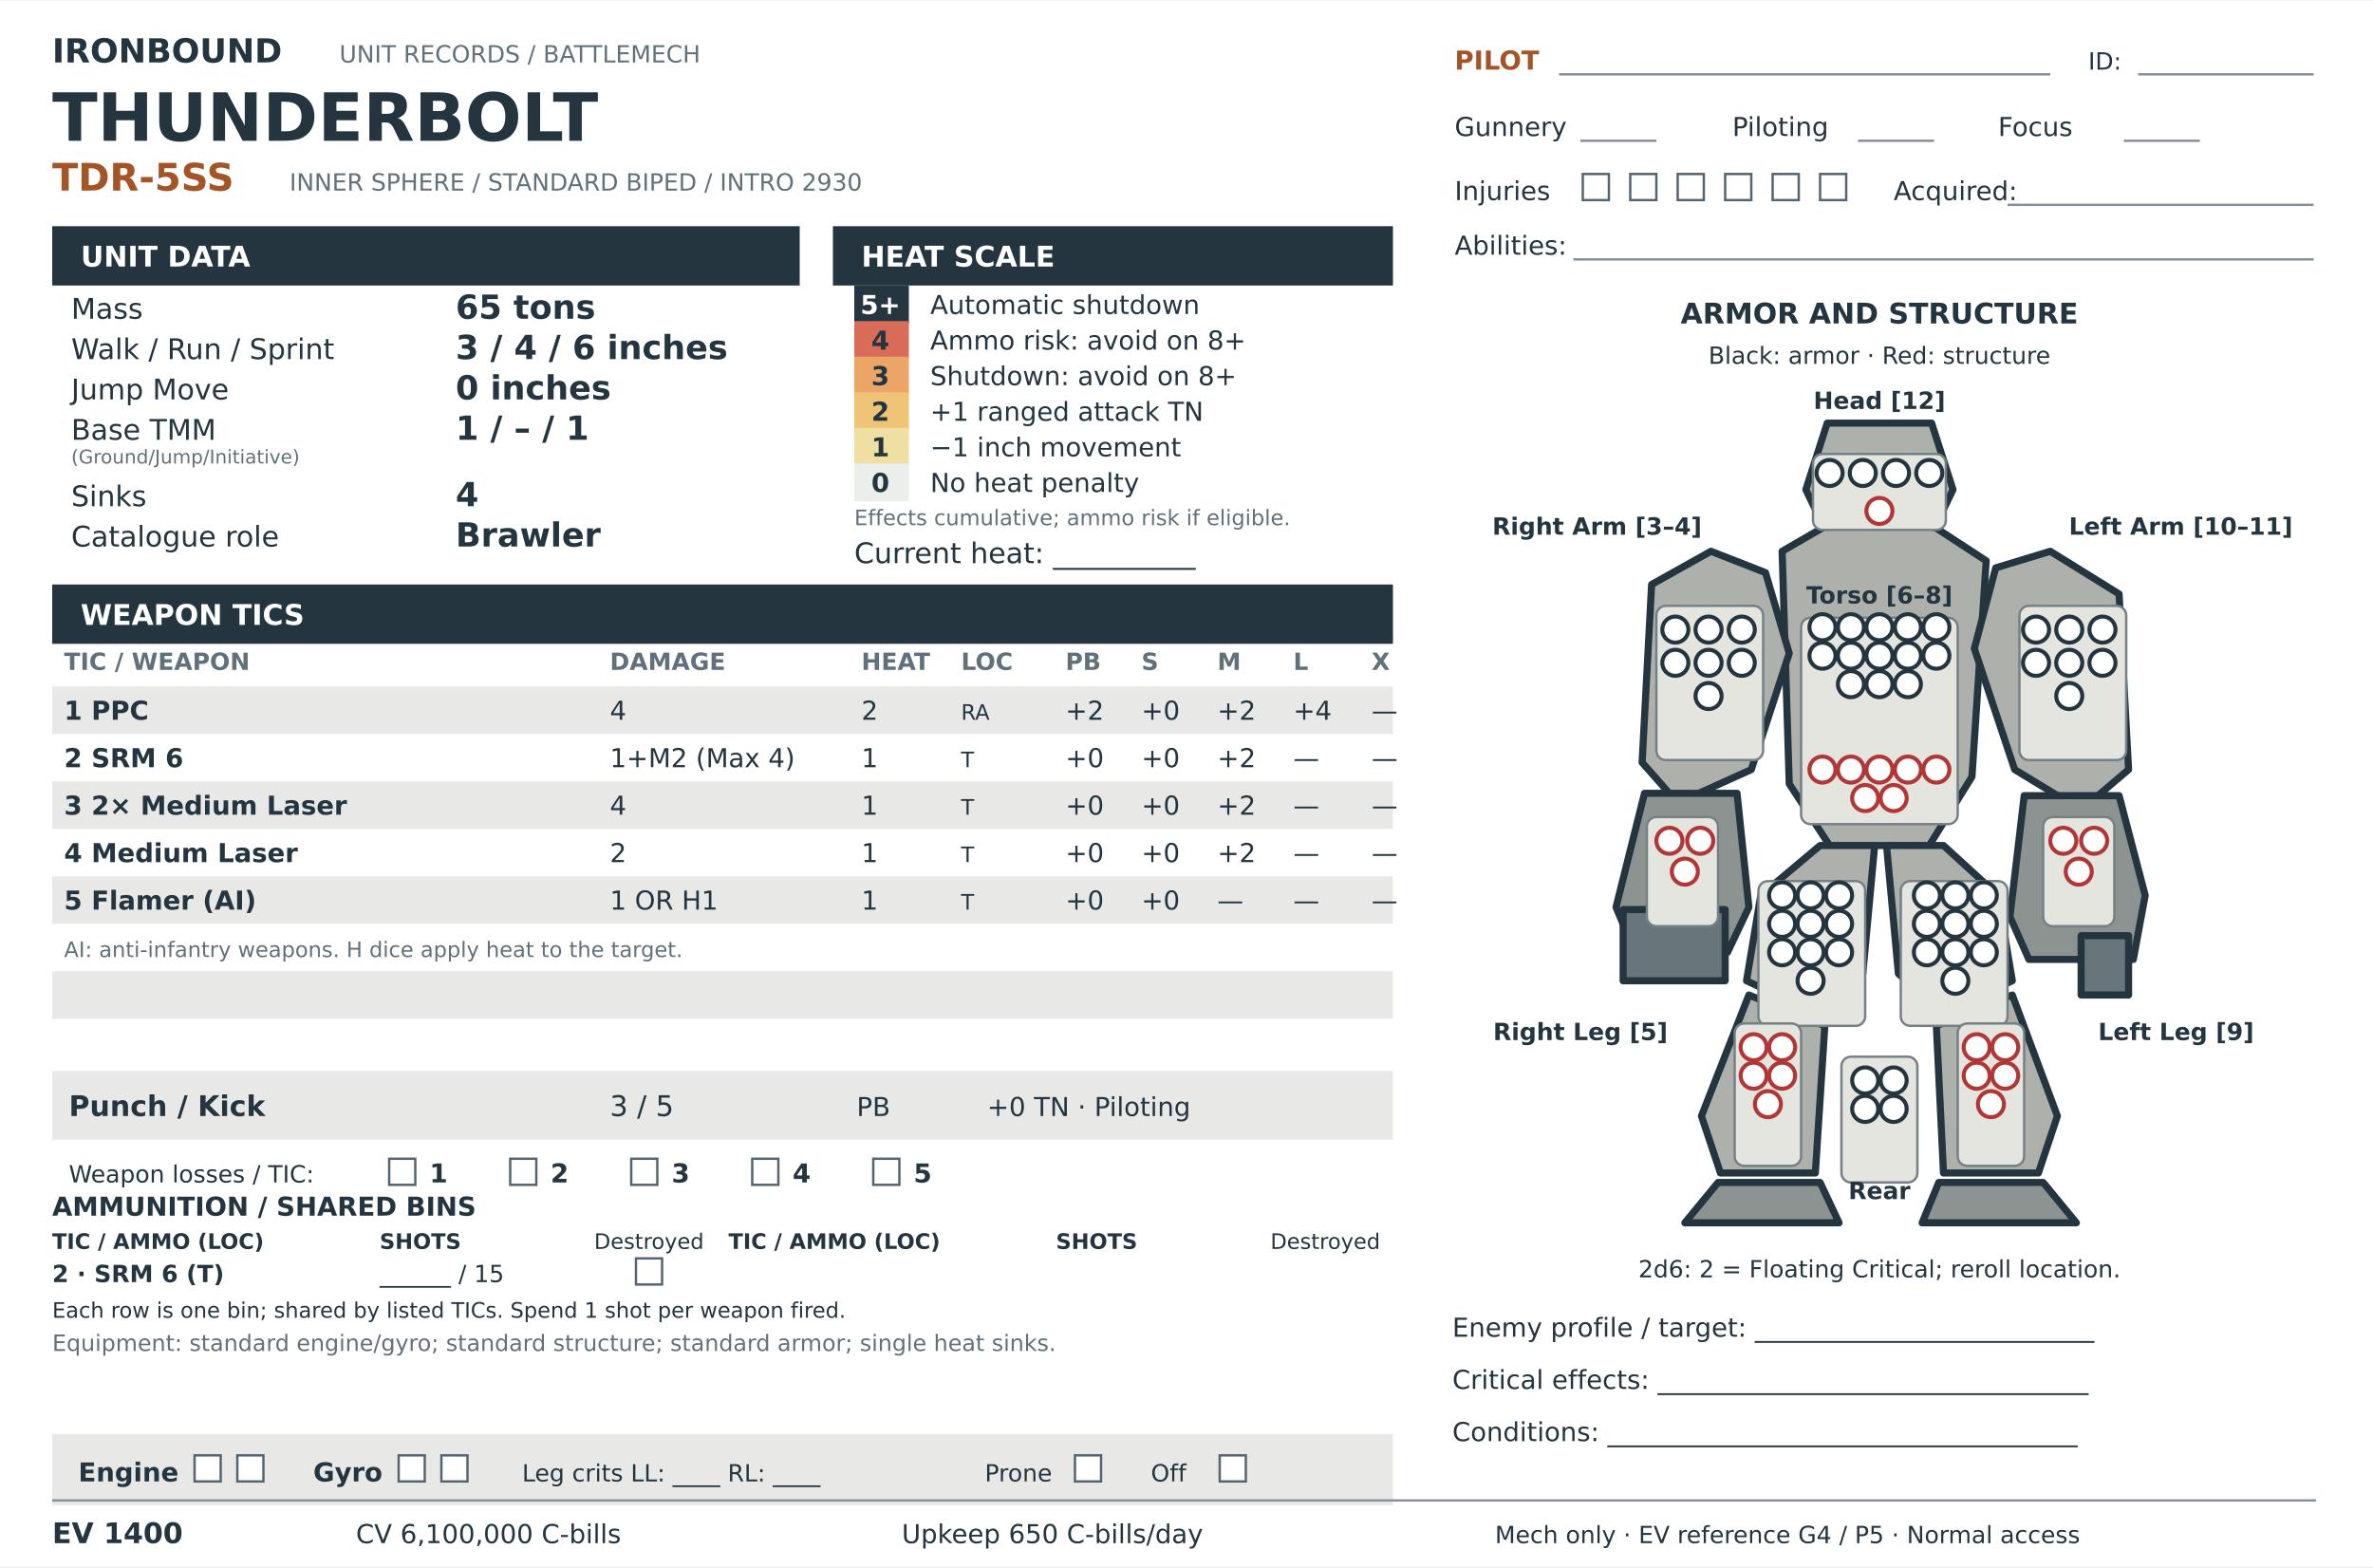
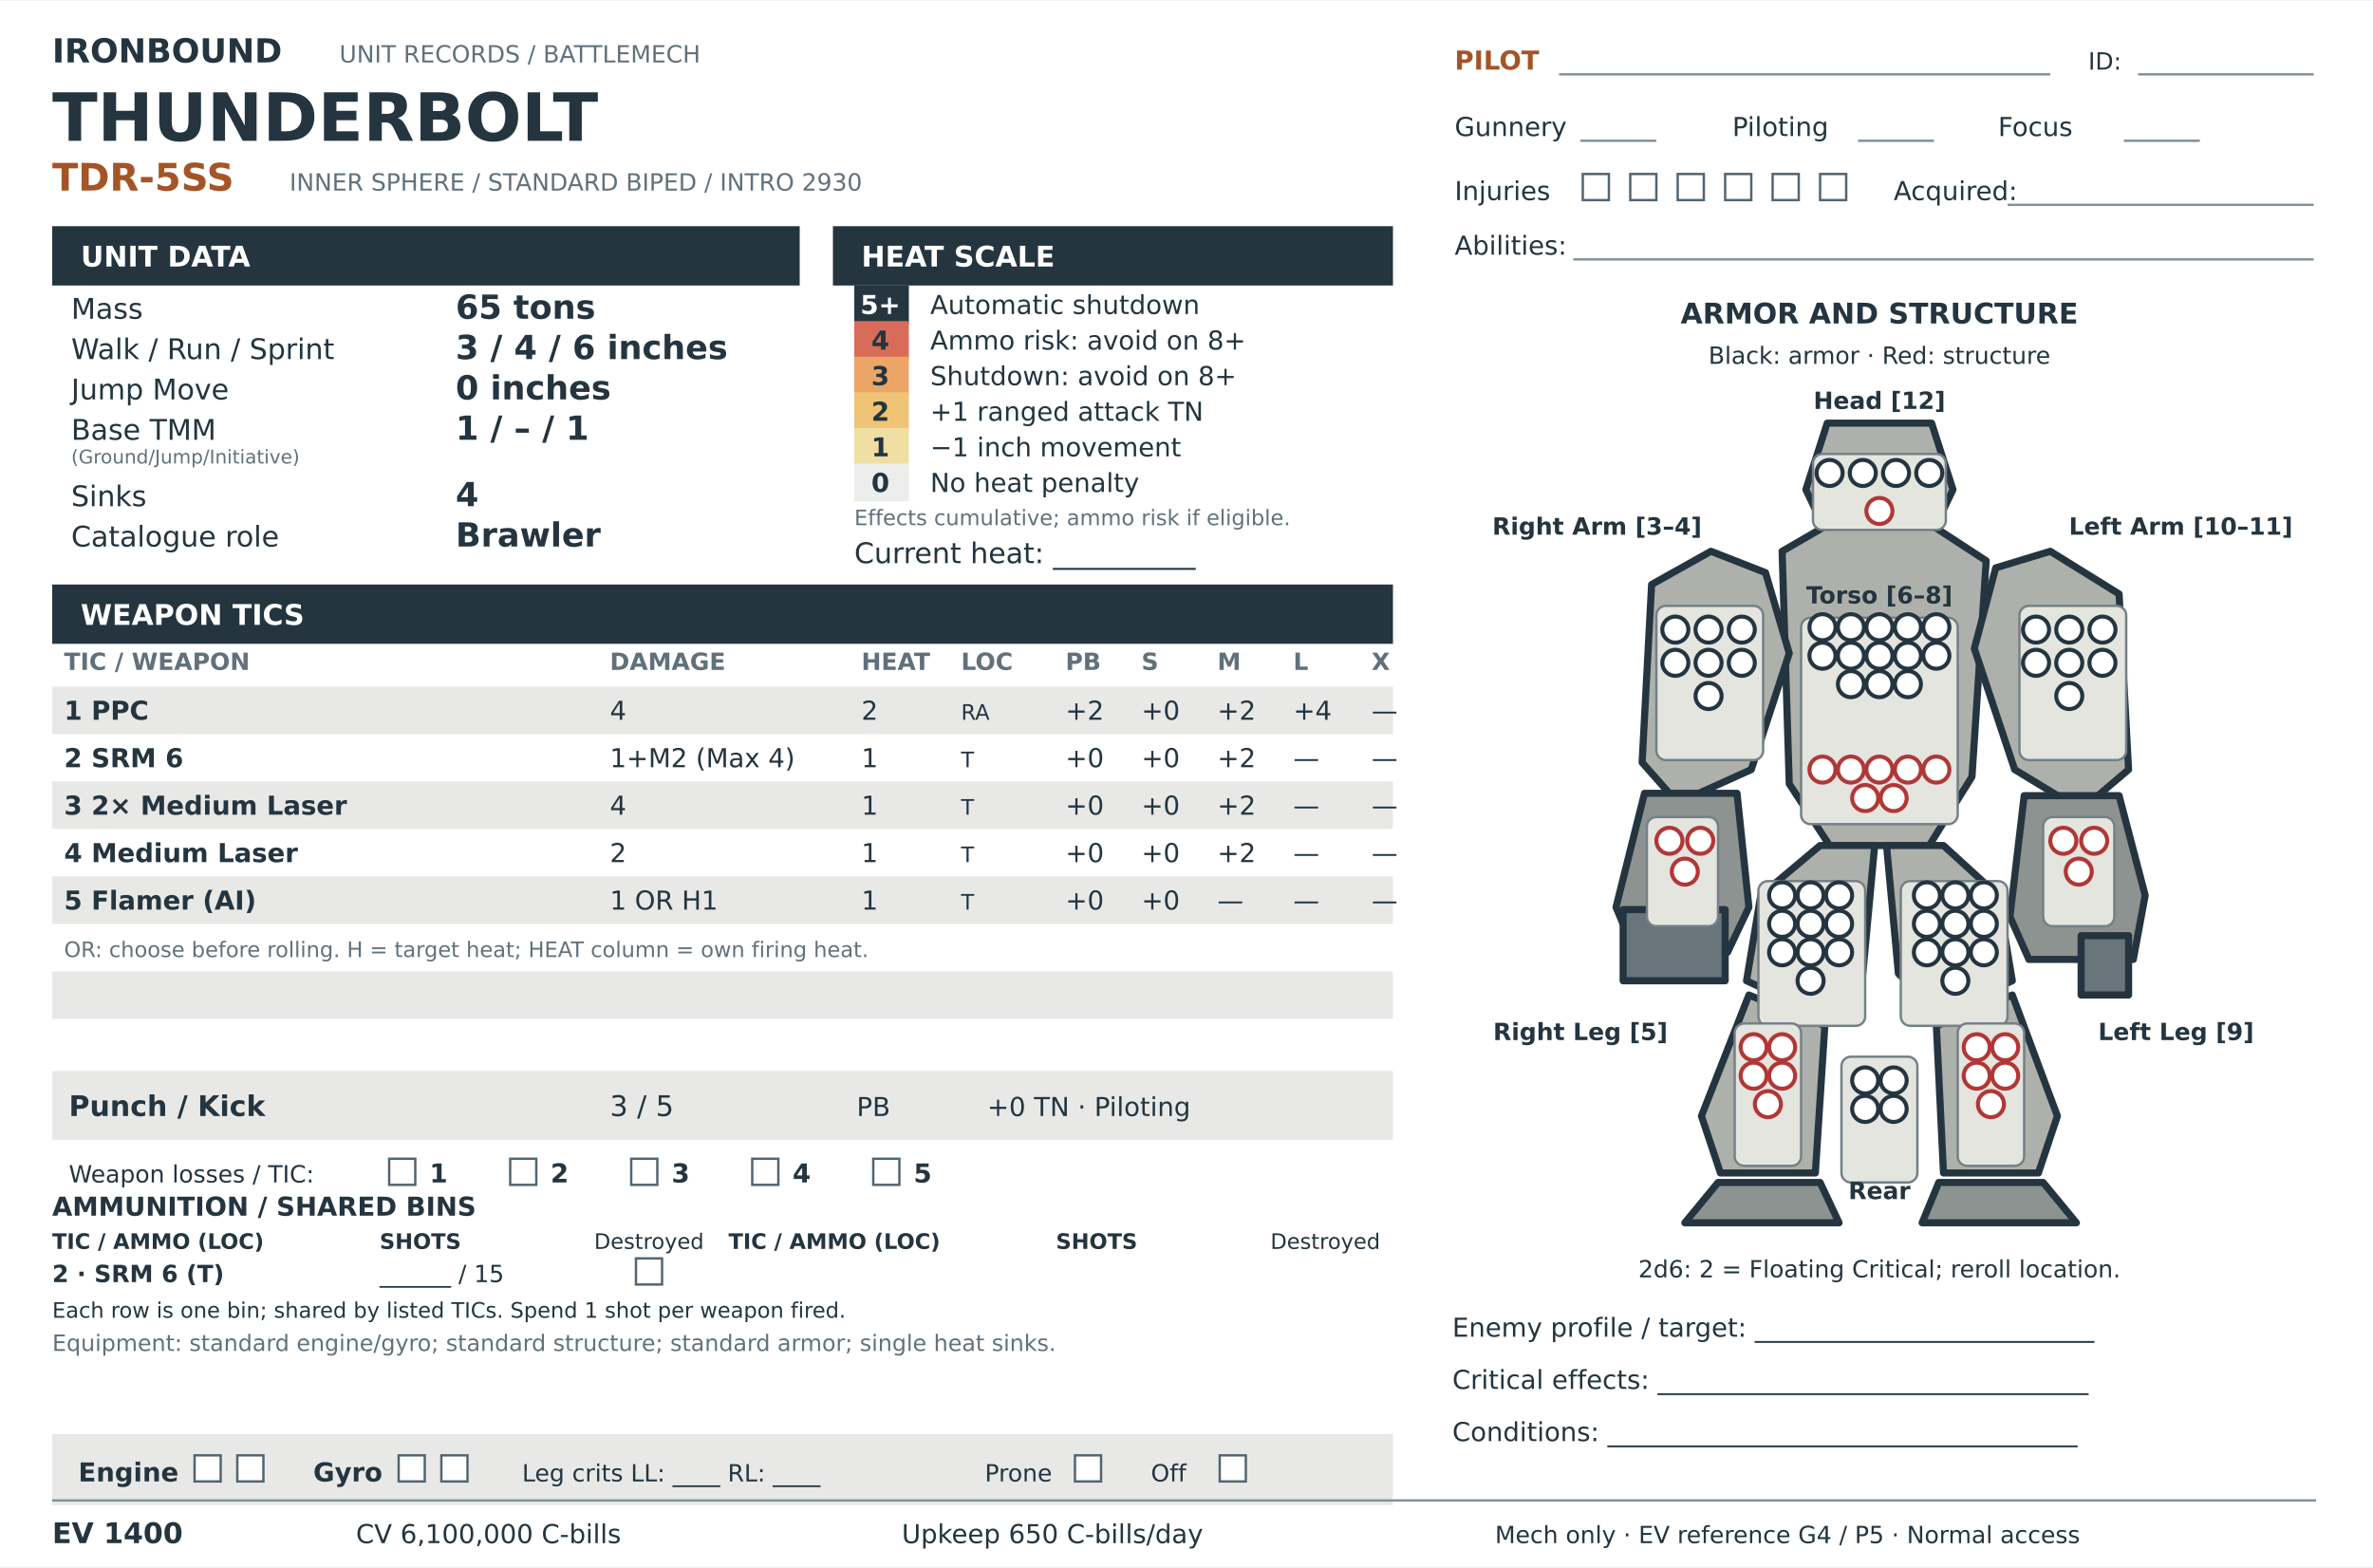
<svg xmlns="http://www.w3.org/2000/svg" width="277mm" height="183mm" viewBox="0 0 1000 660" role="img" aria-labelledby="title desc">
  <g font-family="Arial, Helvetica, sans-serif">
    <rect x="0" y="0" width="1000" height="660" rx="0" fill="#fff" stroke="none" />
    <text x="22" y="26" font-family="DejaVu Sans, Arial, sans-serif" font-size="14" font-weight="bold" fill="#243540" text-anchor="start">IRONBOUND</text>
    <text x="143" y="26" font-family="DejaVu Sans, Arial, sans-serif" font-size="10" fill="#61717c" text-anchor="start">UNIT RECORDS / BATTLEMECH</text>
    <text x="22" y="59" font-family="DejaVu Sans, Arial, sans-serif" font-size="28" font-weight="bold" fill="#243540" text-anchor="start">THUNDERBOLT</text>
    <text x="22" y="80" font-family="DejaVu Sans, Arial, sans-serif" font-size="16" font-weight="bold" fill="#a45426" text-anchor="start">TDR-5SS</text>
    <text x="122" y="80" font-family="DejaVu Sans, Arial, sans-serif" font-size="10" fill="#61717c" text-anchor="start">INNER SPHERE / STANDARD BIPED / INTRO 2930</text>
    <text x="613" y="29" font-family="DejaVu Sans, Arial, sans-serif" font-size="11" font-weight="bold" fill="#a45426" text-anchor="start">PILOT</text>
    <path d="M657 31H864" fill="none" stroke="#83919a" />
    <text x="880" y="29" font-family="DejaVu Sans, Arial, sans-serif" font-size="10" fill="#243540" text-anchor="start">ID:</text>
    <path d="M901 31H975" fill="none" stroke="#83919a" />
    <text x="613" y="57" font-family="DejaVu Sans, Arial, sans-serif" font-size="11" fill="#243540" text-anchor="start">Gunnery</text>
    <path d="M666 59H698" fill="none" stroke="#83919a" />
    <text x="730" y="57" font-family="DejaVu Sans, Arial, sans-serif" font-size="11" fill="#243540" text-anchor="start">Piloting</text>
    <path d="M783 59H815" fill="none" stroke="#83919a" />
    <text x="842" y="57" font-family="DejaVu Sans, Arial, sans-serif" font-size="11" fill="#243540" text-anchor="start">Focus</text>
    <path d="M895 59H927" fill="none" stroke="#83919a" />
    <text x="613" y="84" font-family="DejaVu Sans, Arial, sans-serif" font-size="11" fill="#243540" text-anchor="start">Injuries</text>
    <rect x="667" y="73" width="11" height="11" rx="0" fill="#fff" stroke="#536572" />
    <rect x="687" y="73" width="11" height="11" rx="0" fill="#fff" stroke="#536572" />
    <rect x="707" y="73" width="11" height="11" rx="0" fill="#fff" stroke="#536572" />
    <rect x="727" y="73" width="11" height="11" rx="0" fill="#fff" stroke="#536572" />
    <rect x="747" y="73" width="11" height="11" rx="0" fill="#fff" stroke="#536572" />
    <rect x="767" y="73" width="11" height="11" rx="0" fill="#fff" stroke="#536572" />
    <text x="798" y="84" font-family="DejaVu Sans, Arial, sans-serif" font-size="11" fill="#243540" text-anchor="start">Acquired:</text>
    <path d="M846 86H975" fill="none" stroke="#83919a" />
    <text x="613" y="107" font-family="DejaVu Sans, Arial, sans-serif" font-size="11" fill="#243540" text-anchor="start">Abilities:</text>
    <path d="M663 109H975" fill="none" stroke="#83919a" />
    <rect x="22" y="95" width="315" height="25" rx="0" fill="#243540" stroke="none" />
    <text x="34" y="112" font-family="DejaVu Sans, Arial, sans-serif" font-size="12" font-weight="bold" fill="#fff" text-anchor="start">UNIT DATA</text>
    <rect x="351" y="95" width="236" height="25" rx="0" fill="#243540" stroke="none" />
    <text x="363" y="112" font-family="DejaVu Sans, Arial, sans-serif" font-size="12" font-weight="bold" fill="#fff" text-anchor="start">HEAT SCALE</text>
    <text x="30" y="134" font-family="DejaVu Sans, Arial, sans-serif" font-size="12" fill="#243540" text-anchor="start">Mass</text>
    <text x="192" y="134" font-family="DejaVu Sans, Arial, sans-serif" font-size="14" font-weight="bold" fill="#243540" text-anchor="start">65 tons</text>
    <text x="30" y="151" font-family="DejaVu Sans, Arial, sans-serif" font-size="12" fill="#243540" text-anchor="start">Walk / Run / Sprint</text>
    <text x="192" y="151" font-family="DejaVu Sans, Arial, sans-serif" font-size="14" font-weight="bold" fill="#243540" text-anchor="start">3 / 4 / 6 inches</text>
    <text x="30" y="168" font-family="DejaVu Sans, Arial, sans-serif" font-size="12" fill="#243540" text-anchor="start">Jump Move</text>
    <text x="192" y="168" font-family="DejaVu Sans, Arial, sans-serif" font-size="14" font-weight="bold" fill="#243540" text-anchor="start">0 inches</text>
    <text x="30" y="185" font-family="DejaVu Sans, Arial, sans-serif" font-size="12" fill="#243540" text-anchor="start">Base TMM</text>
    <text x="30" y="195" font-family="DejaVu Sans, Arial, sans-serif" font-size="8" fill="#61717c" text-anchor="start">(Ground/Jump/Initiative)</text>
    <text x="192" y="185" font-family="DejaVu Sans, Arial, sans-serif" font-size="14" font-weight="bold" fill="#243540" text-anchor="start">1 / – / 1</text>
    <text x="30" y="213" font-family="DejaVu Sans, Arial, sans-serif" font-size="12" fill="#243540" text-anchor="start">Sinks</text>
    <text x="192" y="213" font-family="DejaVu Sans, Arial, sans-serif" font-size="14" font-weight="bold" fill="#243540" text-anchor="start">4</text>
    <text x="30" y="230" font-family="DejaVu Sans, Arial, sans-serif" font-size="12" fill="#243540" text-anchor="start">Catalogue role</text>
    <text x="192" y="230" font-family="DejaVu Sans, Arial, sans-serif" font-size="14" font-weight="bold" fill="#243540" text-anchor="start">Brawler</text>
    <rect x="360" y="120" width="23" height="16" rx="0" fill="#263640" stroke="none" />
    <text x="371" y="132" font-family="DejaVu Sans, Arial, sans-serif" font-size="11" font-weight="bold" fill="#fff" text-anchor="middle">5+</text>
    <text x="392" y="132" font-family="DejaVu Sans, Arial, sans-serif" font-size="11" fill="#243540" text-anchor="start">Automatic shutdown</text>
    <rect x="360" y="135" width="23" height="16" rx="0" fill="#d96c59" stroke="none" />
    <text x="371" y="147" font-family="DejaVu Sans, Arial, sans-serif" font-size="11" font-weight="bold" fill="#243540" text-anchor="middle">4</text>
    <text x="392" y="147" font-family="DejaVu Sans, Arial, sans-serif" font-size="11" fill="#243540" text-anchor="start">Ammo risk: avoid on 8+</text>
    <rect x="360" y="150" width="23" height="16" rx="0" fill="#eba667" stroke="none" />
    <text x="371" y="162" font-family="DejaVu Sans, Arial, sans-serif" font-size="11" font-weight="bold" fill="#243540" text-anchor="middle">3</text>
    <text x="392" y="162" font-family="DejaVu Sans, Arial, sans-serif" font-size="11" fill="#243540" text-anchor="start">Shutdown: avoid on 8+</text>
    <rect x="360" y="165" width="23" height="16" rx="0" fill="#f0c476" stroke="none" />
    <text x="371" y="177" font-family="DejaVu Sans, Arial, sans-serif" font-size="11" font-weight="bold" fill="#243540" text-anchor="middle">2</text>
    <text x="392" y="177" font-family="DejaVu Sans, Arial, sans-serif" font-size="11" fill="#243540" text-anchor="start">+1 ranged attack TN</text>
    <rect x="360" y="180" width="23" height="16" rx="0" fill="#efdfa2" stroke="none" />
    <text x="371" y="192" font-family="DejaVu Sans, Arial, sans-serif" font-size="11" font-weight="bold" fill="#243540" text-anchor="middle">1</text>
    <text x="392" y="192" font-family="DejaVu Sans, Arial, sans-serif" font-size="11" fill="#243540" text-anchor="start">−1 inch movement</text>
    <rect x="360" y="195" width="23" height="16" rx="0" fill="#eceeeb" stroke="none" />
    <text x="371" y="207" font-family="DejaVu Sans, Arial, sans-serif" font-size="11" font-weight="bold" fill="#243540" text-anchor="middle">0</text>
    <text x="392" y="207" font-family="DejaVu Sans, Arial, sans-serif" font-size="11" fill="#243540" text-anchor="start">No heat penalty</text>
    <text x="360" y="221" font-family="DejaVu Sans, Arial, sans-serif" font-size="9" fill="#61717c" text-anchor="start">Effects cumulative; ammo risk if eligible.</text>
    <text x="360" y="237" font-family="DejaVu Sans, Arial, sans-serif" font-size="12" fill="#243540" text-anchor="start">Current heat: __________</text>
    <rect x="22" y="246" width="565" height="25" rx="0" fill="#243540" stroke="none" />
    <text x="34" y="263" font-family="DejaVu Sans, Arial, sans-serif" font-size="12" font-weight="bold" fill="#fff" text-anchor="start">WEAPON TICS</text>
    <text x="27" y="282" font-family="DejaVu Sans, Arial, sans-serif" font-size="10" font-weight="bold" fill="#61717c" text-anchor="start">TIC / WEAPON</text>
    <text x="257" y="282" font-family="DejaVu Sans, Arial, sans-serif" font-size="10" font-weight="bold" fill="#61717c" text-anchor="start">DAMAGE</text>
    <text x="363" y="282" font-family="DejaVu Sans, Arial, sans-serif" font-size="10" font-weight="bold" fill="#61717c" text-anchor="start">HEAT</text>
    <text x="405" y="282" font-family="DejaVu Sans, Arial, sans-serif" font-size="10" font-weight="bold" fill="#61717c" text-anchor="start">LOC</text>
    <text x="449" y="282" font-family="DejaVu Sans, Arial, sans-serif" font-size="10" font-weight="bold" fill="#61717c" text-anchor="start">PB</text>
    <text x="481" y="282" font-family="DejaVu Sans, Arial, sans-serif" font-size="10" font-weight="bold" fill="#61717c" text-anchor="start">S</text>
    <text x="513" y="282" font-family="DejaVu Sans, Arial, sans-serif" font-size="10" font-weight="bold" fill="#61717c" text-anchor="start">M</text>
    <text x="545" y="282" font-family="DejaVu Sans, Arial, sans-serif" font-size="10" font-weight="bold" fill="#61717c" text-anchor="start">L</text>
    <text x="578" y="282" font-family="DejaVu Sans, Arial, sans-serif" font-size="10" font-weight="bold" fill="#61717c" text-anchor="start">X</text>
    <rect x="22" y="289" width="565" height="20" rx="0" fill="#e8e9e7" stroke="none" />
    <text x="27" y="303" font-family="DejaVu Sans, Arial, sans-serif" font-size="11" fill="#243540" text-anchor="start" font-weight="bold">1  PPC</text>
    <text x="257" y="303" font-family="DejaVu Sans, Arial, sans-serif" font-size="11" fill="#243540" text-anchor="start">4</text>
    <text x="363" y="303" font-family="DejaVu Sans, Arial, sans-serif" font-size="11" fill="#243540" text-anchor="start">2</text>
    <text x="405" y="303" font-family="DejaVu Sans, Arial, sans-serif" font-size="9" fill="#243540" text-anchor="start">RA</text>
    <text x="449" y="303" font-family="DejaVu Sans, Arial, sans-serif" font-size="11" fill="#243540" text-anchor="start">+2</text>
    <text x="481" y="303" font-family="DejaVu Sans, Arial, sans-serif" font-size="11" fill="#243540" text-anchor="start">+0</text>
    <text x="513" y="303" font-family="DejaVu Sans, Arial, sans-serif" font-size="11" fill="#243540" text-anchor="start">+2</text>
    <text x="545" y="303" font-family="DejaVu Sans, Arial, sans-serif" font-size="11" fill="#243540" text-anchor="start">+4</text>
    <text x="578" y="303" font-family="DejaVu Sans, Arial, sans-serif" font-size="11" fill="#243540" text-anchor="start">—</text>
    <text x="27" y="323" font-family="DejaVu Sans, Arial, sans-serif" font-size="11" fill="#243540" text-anchor="start" font-weight="bold">2  SRM 6</text>
    <text x="257" y="323" font-family="DejaVu Sans, Arial, sans-serif" font-size="11" fill="#243540" text-anchor="start">1+M2 (Max 4)</text>
    <text x="363" y="323" font-family="DejaVu Sans, Arial, sans-serif" font-size="11" fill="#243540" text-anchor="start">1</text>
    <text x="405" y="323" font-family="DejaVu Sans, Arial, sans-serif" font-size="9" fill="#243540" text-anchor="start">T</text>
    <text x="449" y="323" font-family="DejaVu Sans, Arial, sans-serif" font-size="11" fill="#243540" text-anchor="start">+0</text>
    <text x="481" y="323" font-family="DejaVu Sans, Arial, sans-serif" font-size="11" fill="#243540" text-anchor="start">+0</text>
    <text x="513" y="323" font-family="DejaVu Sans, Arial, sans-serif" font-size="11" fill="#243540" text-anchor="start">+2</text>
    <text x="545" y="323" font-family="DejaVu Sans, Arial, sans-serif" font-size="11" fill="#243540" text-anchor="start">—</text>
    <text x="578" y="323" font-family="DejaVu Sans, Arial, sans-serif" font-size="11" fill="#243540" text-anchor="start">—</text>
    <rect x="22" y="329" width="565" height="20" rx="0" fill="#e8e9e7" stroke="none" />
    <text x="27" y="343" font-family="DejaVu Sans, Arial, sans-serif" font-size="11" fill="#243540" text-anchor="start" font-weight="bold">3  2× Medium Laser</text>
    <text x="257" y="343" font-family="DejaVu Sans, Arial, sans-serif" font-size="11" fill="#243540" text-anchor="start">4</text>
    <text x="363" y="343" font-family="DejaVu Sans, Arial, sans-serif" font-size="11" fill="#243540" text-anchor="start">1</text>
    <text x="405" y="343" font-family="DejaVu Sans, Arial, sans-serif" font-size="9" fill="#243540" text-anchor="start">T</text>
    <text x="449" y="343" font-family="DejaVu Sans, Arial, sans-serif" font-size="11" fill="#243540" text-anchor="start">+0</text>
    <text x="481" y="343" font-family="DejaVu Sans, Arial, sans-serif" font-size="11" fill="#243540" text-anchor="start">+0</text>
    <text x="513" y="343" font-family="DejaVu Sans, Arial, sans-serif" font-size="11" fill="#243540" text-anchor="start">+2</text>
    <text x="545" y="343" font-family="DejaVu Sans, Arial, sans-serif" font-size="11" fill="#243540" text-anchor="start">—</text>
    <text x="578" y="343" font-family="DejaVu Sans, Arial, sans-serif" font-size="11" fill="#243540" text-anchor="start">—</text>
    <text x="27" y="363" font-family="DejaVu Sans, Arial, sans-serif" font-size="11" fill="#243540" text-anchor="start" font-weight="bold">4  Medium Laser</text>
    <text x="257" y="363" font-family="DejaVu Sans, Arial, sans-serif" font-size="11" fill="#243540" text-anchor="start">2</text>
    <text x="363" y="363" font-family="DejaVu Sans, Arial, sans-serif" font-size="11" fill="#243540" text-anchor="start">1</text>
    <text x="405" y="363" font-family="DejaVu Sans, Arial, sans-serif" font-size="9" fill="#243540" text-anchor="start">T</text>
    <text x="449" y="363" font-family="DejaVu Sans, Arial, sans-serif" font-size="11" fill="#243540" text-anchor="start">+0</text>
    <text x="481" y="363" font-family="DejaVu Sans, Arial, sans-serif" font-size="11" fill="#243540" text-anchor="start">+0</text>
    <text x="513" y="363" font-family="DejaVu Sans, Arial, sans-serif" font-size="11" fill="#243540" text-anchor="start">+2</text>
    <text x="545" y="363" font-family="DejaVu Sans, Arial, sans-serif" font-size="11" fill="#243540" text-anchor="start">—</text>
    <text x="578" y="363" font-family="DejaVu Sans, Arial, sans-serif" font-size="11" fill="#243540" text-anchor="start">—</text>
    <rect x="22" y="369" width="565" height="20" rx="0" fill="#e8e9e7" stroke="none" />
    <text x="27" y="383" font-family="DejaVu Sans, Arial, sans-serif" font-size="11" fill="#243540" text-anchor="start" font-weight="bold">5  Flamer (AI)</text>
    <text x="257" y="383" font-family="DejaVu Sans, Arial, sans-serif" font-size="11" fill="#243540" text-anchor="start">1 OR H1</text>
    <text x="363" y="383" font-family="DejaVu Sans, Arial, sans-serif" font-size="11" fill="#243540" text-anchor="start">1</text>
    <text x="405" y="383" font-family="DejaVu Sans, Arial, sans-serif" font-size="9" fill="#243540" text-anchor="start">T</text>
    <text x="449" y="383" font-family="DejaVu Sans, Arial, sans-serif" font-size="11" fill="#243540" text-anchor="start">+0</text>
    <text x="481" y="383" font-family="DejaVu Sans, Arial, sans-serif" font-size="11" fill="#243540" text-anchor="start">+0</text>
    <text x="513" y="383" font-family="DejaVu Sans, Arial, sans-serif" font-size="11" fill="#243540" text-anchor="start">—</text>
    <text x="545" y="383" font-family="DejaVu Sans, Arial, sans-serif" font-size="11" fill="#243540" text-anchor="start">—</text>
    <text x="578" y="383" font-family="DejaVu Sans, Arial, sans-serif" font-size="11" fill="#243540" text-anchor="start">—</text>
    <text x="27" y="403" font-family="DejaVu Sans, Arial, sans-serif" font-size="11" fill="#243540" text-anchor="start" font-weight="bold" />
    <text x="257" y="403" font-family="DejaVu Sans, Arial, sans-serif" font-size="11" fill="#243540" text-anchor="start" />
    <text x="363" y="403" font-family="DejaVu Sans, Arial, sans-serif" font-size="11" fill="#243540" text-anchor="start" />
    <text x="405" y="403" font-family="DejaVu Sans, Arial, sans-serif" font-size="9" fill="#243540" text-anchor="start" />
    <text x="449" y="403" font-family="DejaVu Sans, Arial, sans-serif" font-size="11" fill="#243540" text-anchor="start" />
    <text x="481" y="403" font-family="DejaVu Sans, Arial, sans-serif" font-size="11" fill="#243540" text-anchor="start" />
    <text x="513" y="403" font-family="DejaVu Sans, Arial, sans-serif" font-size="11" fill="#243540" text-anchor="start" />
    <text x="545" y="403" font-family="DejaVu Sans, Arial, sans-serif" font-size="11" fill="#243540" text-anchor="start" />
    <text x="578" y="403" font-family="DejaVu Sans, Arial, sans-serif" font-size="11" fill="#243540" text-anchor="start" />
    <rect x="22" y="409" width="565" height="20" rx="0" fill="#e8e9e7" stroke="none" />
    <text x="27" y="423" font-family="DejaVu Sans, Arial, sans-serif" font-size="11" fill="#243540" text-anchor="start" font-weight="bold" />
    <text x="257" y="423" font-family="DejaVu Sans, Arial, sans-serif" font-size="11" fill="#243540" text-anchor="start" />
    <text x="363" y="423" font-family="DejaVu Sans, Arial, sans-serif" font-size="11" fill="#243540" text-anchor="start" />
    <text x="405" y="423" font-family="DejaVu Sans, Arial, sans-serif" font-size="9" fill="#243540" text-anchor="start" />
    <text x="449" y="423" font-family="DejaVu Sans, Arial, sans-serif" font-size="11" fill="#243540" text-anchor="start" />
    <text x="481" y="423" font-family="DejaVu Sans, Arial, sans-serif" font-size="11" fill="#243540" text-anchor="start" />
    <text x="513" y="423" font-family="DejaVu Sans, Arial, sans-serif" font-size="11" fill="#243540" text-anchor="start" />
    <text x="545" y="423" font-family="DejaVu Sans, Arial, sans-serif" font-size="11" fill="#243540" text-anchor="start" />
    <text x="578" y="423" font-family="DejaVu Sans, Arial, sans-serif" font-size="11" fill="#243540" text-anchor="start" />
    <text x="27" y="443" font-family="DejaVu Sans, Arial, sans-serif" font-size="11" fill="#243540" text-anchor="start" font-weight="bold" />
    <text x="257" y="443" font-family="DejaVu Sans, Arial, sans-serif" font-size="11" fill="#243540" text-anchor="start" />
    <text x="363" y="443" font-family="DejaVu Sans, Arial, sans-serif" font-size="11" fill="#243540" text-anchor="start" />
    <text x="405" y="443" font-family="DejaVu Sans, Arial, sans-serif" font-size="9" fill="#243540" text-anchor="start" />
    <text x="449" y="443" font-family="DejaVu Sans, Arial, sans-serif" font-size="11" fill="#243540" text-anchor="start" />
    <text x="481" y="443" font-family="DejaVu Sans, Arial, sans-serif" font-size="11" fill="#243540" text-anchor="start" />
    <text x="513" y="443" font-family="DejaVu Sans, Arial, sans-serif" font-size="11" fill="#243540" text-anchor="start" />
    <text x="545" y="443" font-family="DejaVu Sans, Arial, sans-serif" font-size="11" fill="#243540" text-anchor="start" />
    <text x="578" y="443" font-family="DejaVu Sans, Arial, sans-serif" font-size="11" fill="#243540" text-anchor="start" />
    <rect x="22" y="451" width="565" height="29" rx="0" fill="#e8e9e7" stroke="none" />
    <text x="29" y="470" font-family="DejaVu Sans, Arial, sans-serif" font-size="12" font-weight="bold" fill="#243540" text-anchor="start">Punch / Kick</text>
    <text x="257" y="470" font-family="DejaVu Sans, Arial, sans-serif" font-size="12" fill="#243540" text-anchor="start">3 / 5</text>
    <text x="361" y="470" font-family="DejaVu Sans, Arial, sans-serif" font-size="11" fill="#243540" text-anchor="start">PB</text>
    <text x="416" y="470" font-family="DejaVu Sans, Arial, sans-serif" font-size="11" fill="#243540" text-anchor="start">+0 TN · Piloting</text>
    <rect x="22" y="604" width="565" height="30" rx="0" fill="#e8e9e7" stroke="none" />
    <text x="33" y="624" font-family="DejaVu Sans, Arial, sans-serif" font-size="11" font-weight="bold" fill="#243540" text-anchor="start">Engine</text>
    <rect x="82" y="613" width="11" height="11" rx="0" fill="#fff" stroke="#536572" />
    <rect x="100" y="613" width="11" height="11" rx="0" fill="#fff" stroke="#536572" />
    <text x="132" y="624" font-family="DejaVu Sans, Arial, sans-serif" font-size="11" font-weight="bold" fill="#243540" text-anchor="start">Gyro</text>
    <rect x="168" y="613" width="11" height="11" rx="0" fill="#fff" stroke="#536572" />
    <rect x="186" y="613" width="11" height="11" rx="0" fill="#fff" stroke="#536572" />
    <text x="220" y="624" font-family="DejaVu Sans, Arial, sans-serif" font-size="10" fill="#243540" text-anchor="start">Leg crits  LL: ____  RL: ____</text>
    <text x="415" y="624" font-family="DejaVu Sans, Arial, sans-serif" font-size="10" fill="#243540" text-anchor="start">Prone</text>
    <rect x="453" y="613" width="11" height="11" rx="0" fill="#fff" stroke="#536572" />
    <text x="485" y="624" font-family="DejaVu Sans, Arial, sans-serif" font-size="10" fill="#243540" text-anchor="start">Off</text>
    <rect x="514" y="613" width="11" height="11" rx="0" fill="#fff" stroke="#536572" />
    <g transform="translate(612 120)">
      <text x="180" y="16" font-family="DejaVu Sans, Arial, sans-serif" font-size="12" font-weight="bold" fill="#243540" text-anchor="middle">ARMOR AND STRUCTURE</text>
      <text x="180" y="33" font-family="DejaVu Sans, Arial, sans-serif" font-size="10" fill="#243540" text-anchor="middle">Black: armor · Red: structure</text>
      <path d="M158 58H202L211 86L200 109H160L149 86Z" fill="#aeb1ab" stroke="#243540" stroke-width="3" stroke-linejoin="round" />
      <path d="M139 112L158 101H202L225 116L219 207L201 236H159L142 210Z" fill="#aeb1ab" stroke="#243540" stroke-width="3" stroke-linejoin="round" />
      <path d="M132 121L109 112L84 126L80 201L95 218L126 204L142 155Z" fill="#aeb1ab" stroke="#243540" stroke-width="3" stroke-linejoin="round" />
      <path d="M229 119L252 112L281 130L285 204L265 221L237 204L220 153Z" fill="#aeb1ab" stroke="#243540" stroke-width="3" stroke-linejoin="round" />
      <path d="M81 214H120L125 262L116 281H77L69 262Z" fill="#8d9390" stroke="#243540" stroke-width="3" stroke-linejoin="round" />
      <path d="M241 215H281L292 257L287 284H243L235 266Z" fill="#8d9390" stroke="#243540" stroke-width="3" stroke-linejoin="round" />
      <path d="M72 263H115V293H72Z" fill="#68757a" stroke="#243540" stroke-width="3" stroke-linejoin="round" />
      <path d="M265 274H285V299H265Z" fill="#68757a" stroke="#243540" stroke-width="3" stroke-linejoin="round" />
      <path d="M155 236H178L173 290L154 307L124 293L130 257Z" fill="#aeb1ab" stroke="#243540" stroke-width="3" stroke-linejoin="round" />
      <path d="M183 236H207L230 257L236 293L206 307L188 290Z" fill="#aeb1ab" stroke="#243540" stroke-width="3" stroke-linejoin="round" />
      <path d="M125 299L157 312L153 374H113L105 350Z" fill="#aeb1ab" stroke="#243540" stroke-width="3" stroke-linejoin="round" />
      <path d="M204 312L236 299L255 350L247 374H207Z" fill="#aeb1ab" stroke="#243540" stroke-width="3" stroke-linejoin="round" />
      <path d="M112 378H155L163 395H98Z" fill="#8d9390" stroke="#243540" stroke-width="3" stroke-linejoin="round" />
      <path d="M205 378H249L263 395H198Z" fill="#8d9390" stroke="#243540" stroke-width="3" stroke-linejoin="round" />
      <rect x="152" y="71" width="56" height="32" rx="4" fill="#e4e5df" stroke="#748086" />
      <rect x="147" y="140" width="66" height="87" rx="4" fill="#e4e5df" stroke="#748086" />
      <rect x="86" y="135" width="45" height="65" rx="4" fill="#e4e5df" stroke="#748086" />
      <rect x="239" y="135" width="45" height="65" rx="4" fill="#e4e5df" stroke="#748086" />
      <rect x="82" y="224" width="30" height="46" rx="4" fill="#e4e5df" stroke="#748086" />
      <rect x="249" y="224" width="30" height="46" rx="4" fill="#e4e5df" stroke="#748086" />
      <rect x="129" y="251" width="45" height="61" rx="4" fill="#e4e5df" stroke="#748086" />
      <rect x="189" y="251" width="45" height="61" rx="4" fill="#e4e5df" stroke="#748086" />
      <rect x="119" y="311" width="28" height="60" rx="4" fill="#e4e5df" stroke="#748086" />
      <rect x="213" y="311" width="28" height="60" rx="4" fill="#e4e5df" stroke="#748086" />
      <rect x="164" y="325" width="32" height="53" rx="4" fill="#e4e5df" stroke="#748086" />
      <text x="180" y="52" font-family="DejaVu Sans, Arial, sans-serif" font-size="10" font-weight="bold" fill="#243540" text-anchor="middle">Head [12]</text>
      <text x="180" y="134" font-family="DejaVu Sans, Arial, sans-serif" font-size="10" font-weight="bold" fill="#243540" text-anchor="middle">Torso [6–8]</text>
      <text x="61" y="105" font-family="DejaVu Sans, Arial, sans-serif" font-size="10" font-weight="bold" fill="#243540" text-anchor="middle">Right Arm [3–4]</text>
      <text x="307" y="105" font-family="DejaVu Sans, Arial, sans-serif" font-size="10" font-weight="bold" fill="#243540" text-anchor="middle">Left Arm [10–11]</text>
      <text x="54" y="318" font-family="DejaVu Sans, Arial, sans-serif" font-size="10" font-weight="bold" fill="#243540" text-anchor="middle">Right Leg [5]</text>
      <text x="305" y="318" font-family="DejaVu Sans, Arial, sans-serif" font-size="10" font-weight="bold" fill="#243540" text-anchor="middle">Left Leg [9]</text>
      <text x="180" y="385" font-family="DejaVu Sans, Arial, sans-serif" font-size="10" font-weight="bold" fill="#243540" text-anchor="middle">Rear</text>
      <text x="180" y="418" font-family="DejaVu Sans, Arial, sans-serif" font-size="10" fill="#243540" text-anchor="middle">2d6: 2 = Floating Critical; reroll location.</text>
      <text x="0" y="443" font-family="DejaVu Sans, Arial, sans-serif" font-size="11" fill="#243540" text-anchor="start">Enemy profile / target: __________________________</text>
      <text x="0" y="465" font-family="DejaVu Sans, Arial, sans-serif" font-size="11" fill="#243540" text-anchor="start">Critical effects: _________________________________</text>
      <text x="0" y="487" font-family="DejaVu Sans, Arial, sans-serif" font-size="11" fill="#243540" text-anchor="start">Conditions: ____________________________________</text>
      <circle cx="159.0" cy="79" r="5.5" fill="#fff" stroke="#243540" stroke-width="1.7" />
      <circle cx="173.0" cy="79" r="5.5" fill="#fff" stroke="#243540" stroke-width="1.7" />
      <circle cx="187.0" cy="79" r="5.5" fill="#fff" stroke="#243540" stroke-width="1.7" />
      <circle cx="201.0" cy="79" r="5.5" fill="#fff" stroke="#243540" stroke-width="1.7" />
      <circle cx="180.0" cy="95" r="5.5" fill="#fff" stroke="#b13737" stroke-width="1.7" />
      <circle cx="156.0" cy="144" r="5.5" fill="#fff" stroke="#243540" stroke-width="1.7" />
      <circle cx="168.0" cy="144" r="5.5" fill="#fff" stroke="#243540" stroke-width="1.7" />
      <circle cx="180.0" cy="144" r="5.5" fill="#fff" stroke="#243540" stroke-width="1.7" />
      <circle cx="192.0" cy="144" r="5.5" fill="#fff" stroke="#243540" stroke-width="1.7" />
      <circle cx="204.0" cy="144" r="5.5" fill="#fff" stroke="#243540" stroke-width="1.7" />
      <circle cx="156.0" cy="156" r="5.5" fill="#fff" stroke="#243540" stroke-width="1.7" />
      <circle cx="168.0" cy="156" r="5.5" fill="#fff" stroke="#243540" stroke-width="1.7" />
      <circle cx="180.0" cy="156" r="5.5" fill="#fff" stroke="#243540" stroke-width="1.7" />
      <circle cx="192.0" cy="156" r="5.5" fill="#fff" stroke="#243540" stroke-width="1.7" />
      <circle cx="204.0" cy="156" r="5.5" fill="#fff" stroke="#243540" stroke-width="1.7" />
      <circle cx="168.0" cy="168" r="5.5" fill="#fff" stroke="#243540" stroke-width="1.7" />
      <circle cx="180.0" cy="168" r="5.5" fill="#fff" stroke="#243540" stroke-width="1.7" />
      <circle cx="192.0" cy="168" r="5.5" fill="#fff" stroke="#243540" stroke-width="1.7" />
      <circle cx="156.0" cy="204" r="5.5" fill="#fff" stroke="#b13737" stroke-width="1.7" />
      <circle cx="168.0" cy="204" r="5.5" fill="#fff" stroke="#b13737" stroke-width="1.7" />
      <circle cx="180.0" cy="204" r="5.5" fill="#fff" stroke="#b13737" stroke-width="1.7" />
      <circle cx="192.0" cy="204" r="5.5" fill="#fff" stroke="#b13737" stroke-width="1.7" />
      <circle cx="204.0" cy="204" r="5.5" fill="#fff" stroke="#b13737" stroke-width="1.7" />
      <circle cx="174.0" cy="216" r="5.5" fill="#fff" stroke="#b13737" stroke-width="1.7" />
      <circle cx="186.0" cy="216" r="5.5" fill="#fff" stroke="#b13737" stroke-width="1.7" />
      <circle cx="94.0" cy="145" r="5.5" fill="#fff" stroke="#243540" stroke-width="1.7" />
      <circle cx="108.0" cy="145" r="5.5" fill="#fff" stroke="#243540" stroke-width="1.7" />
      <circle cx="122.0" cy="145" r="5.5" fill="#fff" stroke="#243540" stroke-width="1.7" />
      <circle cx="94.0" cy="159" r="5.5" fill="#fff" stroke="#243540" stroke-width="1.7" />
      <circle cx="108.0" cy="159" r="5.5" fill="#fff" stroke="#243540" stroke-width="1.7" />
      <circle cx="122.0" cy="159" r="5.5" fill="#fff" stroke="#243540" stroke-width="1.7" />
      <circle cx="108.0" cy="173" r="5.5" fill="#fff" stroke="#243540" stroke-width="1.7" />
      <circle cx="91.5" cy="234" r="5.5" fill="#fff" stroke="#b13737" stroke-width="1.7" />
      <circle cx="104.5" cy="234" r="5.5" fill="#fff" stroke="#b13737" stroke-width="1.7" />
      <circle cx="98.0" cy="247" r="5.5" fill="#fff" stroke="#b13737" stroke-width="1.7" />
      <circle cx="246.0" cy="145" r="5.5" fill="#fff" stroke="#243540" stroke-width="1.7" />
      <circle cx="260.0" cy="145" r="5.5" fill="#fff" stroke="#243540" stroke-width="1.7" />
      <circle cx="274.0" cy="145" r="5.5" fill="#fff" stroke="#243540" stroke-width="1.7" />
      <circle cx="246.0" cy="159" r="5.5" fill="#fff" stroke="#243540" stroke-width="1.7" />
      <circle cx="260.0" cy="159" r="5.5" fill="#fff" stroke="#243540" stroke-width="1.7" />
      <circle cx="274.0" cy="159" r="5.5" fill="#fff" stroke="#243540" stroke-width="1.7" />
      <circle cx="260.0" cy="173" r="5.5" fill="#fff" stroke="#243540" stroke-width="1.7" />
      <circle cx="257.5" cy="234" r="5.5" fill="#fff" stroke="#b13737" stroke-width="1.7" />
      <circle cx="270.5" cy="234" r="5.5" fill="#fff" stroke="#b13737" stroke-width="1.7" />
      <circle cx="264.0" cy="247" r="5.5" fill="#fff" stroke="#b13737" stroke-width="1.7" />
      <circle cx="139.0" cy="257" r="5.5" fill="#fff" stroke="#243540" stroke-width="1.7" />
      <circle cx="151.0" cy="257" r="5.5" fill="#fff" stroke="#243540" stroke-width="1.7" />
      <circle cx="163.0" cy="257" r="5.5" fill="#fff" stroke="#243540" stroke-width="1.7" />
      <circle cx="139.0" cy="269" r="5.5" fill="#fff" stroke="#243540" stroke-width="1.7" />
      <circle cx="151.0" cy="269" r="5.5" fill="#fff" stroke="#243540" stroke-width="1.7" />
      <circle cx="163.0" cy="269" r="5.5" fill="#fff" stroke="#243540" stroke-width="1.7" />
      <circle cx="139.0" cy="281" r="5.5" fill="#fff" stroke="#243540" stroke-width="1.7" />
      <circle cx="151.0" cy="281" r="5.5" fill="#fff" stroke="#243540" stroke-width="1.7" />
      <circle cx="163.0" cy="281" r="5.5" fill="#fff" stroke="#243540" stroke-width="1.7" />
      <circle cx="151.0" cy="293" r="5.5" fill="#fff" stroke="#243540" stroke-width="1.7" />
      <circle cx="127.0" cy="321" r="5.5" fill="#fff" stroke="#b13737" stroke-width="1.7" />
      <circle cx="139.0" cy="321" r="5.5" fill="#fff" stroke="#b13737" stroke-width="1.7" />
      <circle cx="127.0" cy="333" r="5.5" fill="#fff" stroke="#b13737" stroke-width="1.7" />
      <circle cx="139.0" cy="333" r="5.5" fill="#fff" stroke="#b13737" stroke-width="1.7" />
      <circle cx="133.0" cy="345" r="5.5" fill="#fff" stroke="#b13737" stroke-width="1.7" />
      <circle cx="200.0" cy="257" r="5.5" fill="#fff" stroke="#243540" stroke-width="1.7" />
      <circle cx="212.0" cy="257" r="5.5" fill="#fff" stroke="#243540" stroke-width="1.7" />
      <circle cx="224.0" cy="257" r="5.5" fill="#fff" stroke="#243540" stroke-width="1.7" />
      <circle cx="200.0" cy="269" r="5.5" fill="#fff" stroke="#243540" stroke-width="1.7" />
      <circle cx="212.0" cy="269" r="5.5" fill="#fff" stroke="#243540" stroke-width="1.7" />
      <circle cx="224.0" cy="269" r="5.5" fill="#fff" stroke="#243540" stroke-width="1.7" />
      <circle cx="200.0" cy="281" r="5.5" fill="#fff" stroke="#243540" stroke-width="1.7" />
      <circle cx="212.0" cy="281" r="5.5" fill="#fff" stroke="#243540" stroke-width="1.7" />
      <circle cx="224.0" cy="281" r="5.5" fill="#fff" stroke="#243540" stroke-width="1.7" />
      <circle cx="212.0" cy="293" r="5.5" fill="#fff" stroke="#243540" stroke-width="1.7" />
      <circle cx="221.0" cy="321" r="5.5" fill="#fff" stroke="#b13737" stroke-width="1.7" />
      <circle cx="233.0" cy="321" r="5.5" fill="#fff" stroke="#b13737" stroke-width="1.7" />
      <circle cx="221.0" cy="333" r="5.5" fill="#fff" stroke="#b13737" stroke-width="1.7" />
      <circle cx="233.0" cy="333" r="5.5" fill="#fff" stroke="#b13737" stroke-width="1.7" />
      <circle cx="227.0" cy="345" r="5.5" fill="#fff" stroke="#b13737" stroke-width="1.7" />
      <circle cx="174.0" cy="335" r="5.5" fill="#fff" stroke="#243540" stroke-width="1.7" />
      <circle cx="186.0" cy="335" r="5.5" fill="#fff" stroke="#243540" stroke-width="1.7" />
      <circle cx="174.0" cy="347" r="5.5" fill="#fff" stroke="#243540" stroke-width="1.7" />
      <circle cx="186.0" cy="347" r="5.5" fill="#fff" stroke="#243540" stroke-width="1.7" />
    </g>
    <path d="M22 632H976" fill="none" stroke="#83919a" />
    <text x="22" y="650" font-family="DejaVu Sans, Arial, sans-serif" font-size="12" font-weight="bold" fill="#243540" text-anchor="start">EV 1400</text>
    <text x="150" y="650" font-family="DejaVu Sans, Arial, sans-serif" font-size="11" fill="#243540" text-anchor="start">CV 6,100,000 C-bills</text>
    <text x="380" y="650" font-family="DejaVu Sans, Arial, sans-serif" font-size="11" fill="#243540" text-anchor="start">Upkeep 650 C-bills/day</text>
    <text x="630" y="650" font-family="DejaVu Sans, Arial, sans-serif" font-size="10" fill="#243540" text-anchor="start">Mech only · EV reference G4 / P5 · Normal access</text>
    <text x="29" y="498" font-family="DejaVu Sans, Arial, sans-serif" font-size="10" fill="#243540" text-anchor="start">Weapon losses / TIC:</text>
    <rect x="164" y="488" width="11" height="11" fill="#fff" stroke="#536572" />
    <text x="181" y="498" font-family="DejaVu Sans, Arial, sans-serif" font-size="11" fill="#243540" text-anchor="start" font-weight="bold">1</text>
    <rect x="215" y="488" width="11" height="11" fill="#fff" stroke="#536572" />
    <text x="232" y="498" font-family="DejaVu Sans, Arial, sans-serif" font-size="11" fill="#243540" text-anchor="start" font-weight="bold">2</text>
    <rect x="266" y="488" width="11" height="11" fill="#fff" stroke="#536572" />
    <text x="283" y="498" font-family="DejaVu Sans, Arial, sans-serif" font-size="11" fill="#243540" text-anchor="start" font-weight="bold">3</text>
    <rect x="317" y="488" width="11" height="11" fill="#fff" stroke="#536572" />
    <text x="334" y="498" font-family="DejaVu Sans, Arial, sans-serif" font-size="11" fill="#243540" text-anchor="start" font-weight="bold">4</text>
    <rect x="368" y="488" width="11" height="11" fill="#fff" stroke="#536572" />
    <text x="385" y="498" font-family="DejaVu Sans, Arial, sans-serif" font-size="11" fill="#243540" text-anchor="start" font-weight="bold">5</text>
    <text x="22" y="512" font-family="DejaVu Sans, Arial, sans-serif" font-size="11" fill="#243540" text-anchor="start" font-weight="bold">AMMUNITION / SHARED BINS</text>
    <text x="22" y="526" font-family="DejaVu Sans, Arial, sans-serif" font-size="9" fill="#243540" text-anchor="start" font-weight="bold">TIC / AMMO (LOC)</text>
    <text x="160" y="526" font-family="DejaVu Sans, Arial, sans-serif" font-size="9" fill="#243540" text-anchor="start" font-weight="bold">SHOTS</text>
    <text x="273.5" y="526" font-family="DejaVu Sans, Arial, sans-serif" font-size="9" fill="#243540" text-anchor="middle">Destroyed</text>
    <text x="307" y="526" font-family="DejaVu Sans, Arial, sans-serif" font-size="9" fill="#243540" text-anchor="start" font-weight="bold">TIC / AMMO (LOC)</text>
    <text x="445" y="526" font-family="DejaVu Sans, Arial, sans-serif" font-size="9" fill="#243540" text-anchor="start" font-weight="bold">SHOTS</text>
    <text x="558.5" y="526" font-family="DejaVu Sans, Arial, sans-serif" font-size="9" fill="#243540" text-anchor="middle">Destroyed</text>
    <text x="22" y="540" font-family="DejaVu Sans, Arial, sans-serif" font-size="10" fill="#243540" text-anchor="start" font-weight="bold">2 · SRM 6 (T)</text>
    <text x="160" y="540" font-family="DejaVu Sans, Arial, sans-serif" font-size="10" fill="#243540" text-anchor="start">______ / 15</text>
    <rect x="268" y="530" width="11" height="11" fill="#fff" stroke="#536572" />
    <text x="22" y="555" font-family="DejaVu Sans, Arial, sans-serif" font-size="9" fill="#243540" text-anchor="start">Each row is one bin; shared by listed TICs. Spend 1 shot per weapon fired.</text>
    <text x="22" y="569" font-family="DejaVu Sans, Arial, sans-serif" font-size="9.5" fill="#61717c" text-anchor="start">Equipment: standard engine/gyro; standard structure; standard armor; single heat sinks.</text>
-     <text x="27" y="403" font-family="DejaVu Sans, Arial, sans-serif" font-size="9" fill="#61717c" text-anchor="start">AI: anti-infantry weapons. H dice apply heat to the target.</text>
+     <text x="27" y="403" font-family="DejaVu Sans, Arial, sans-serif" font-size="9" fill="#61717c" text-anchor="start">OR: choose before rolling. H = target heat; HEAT column = own firing heat.</text>
  </g>
</svg>
